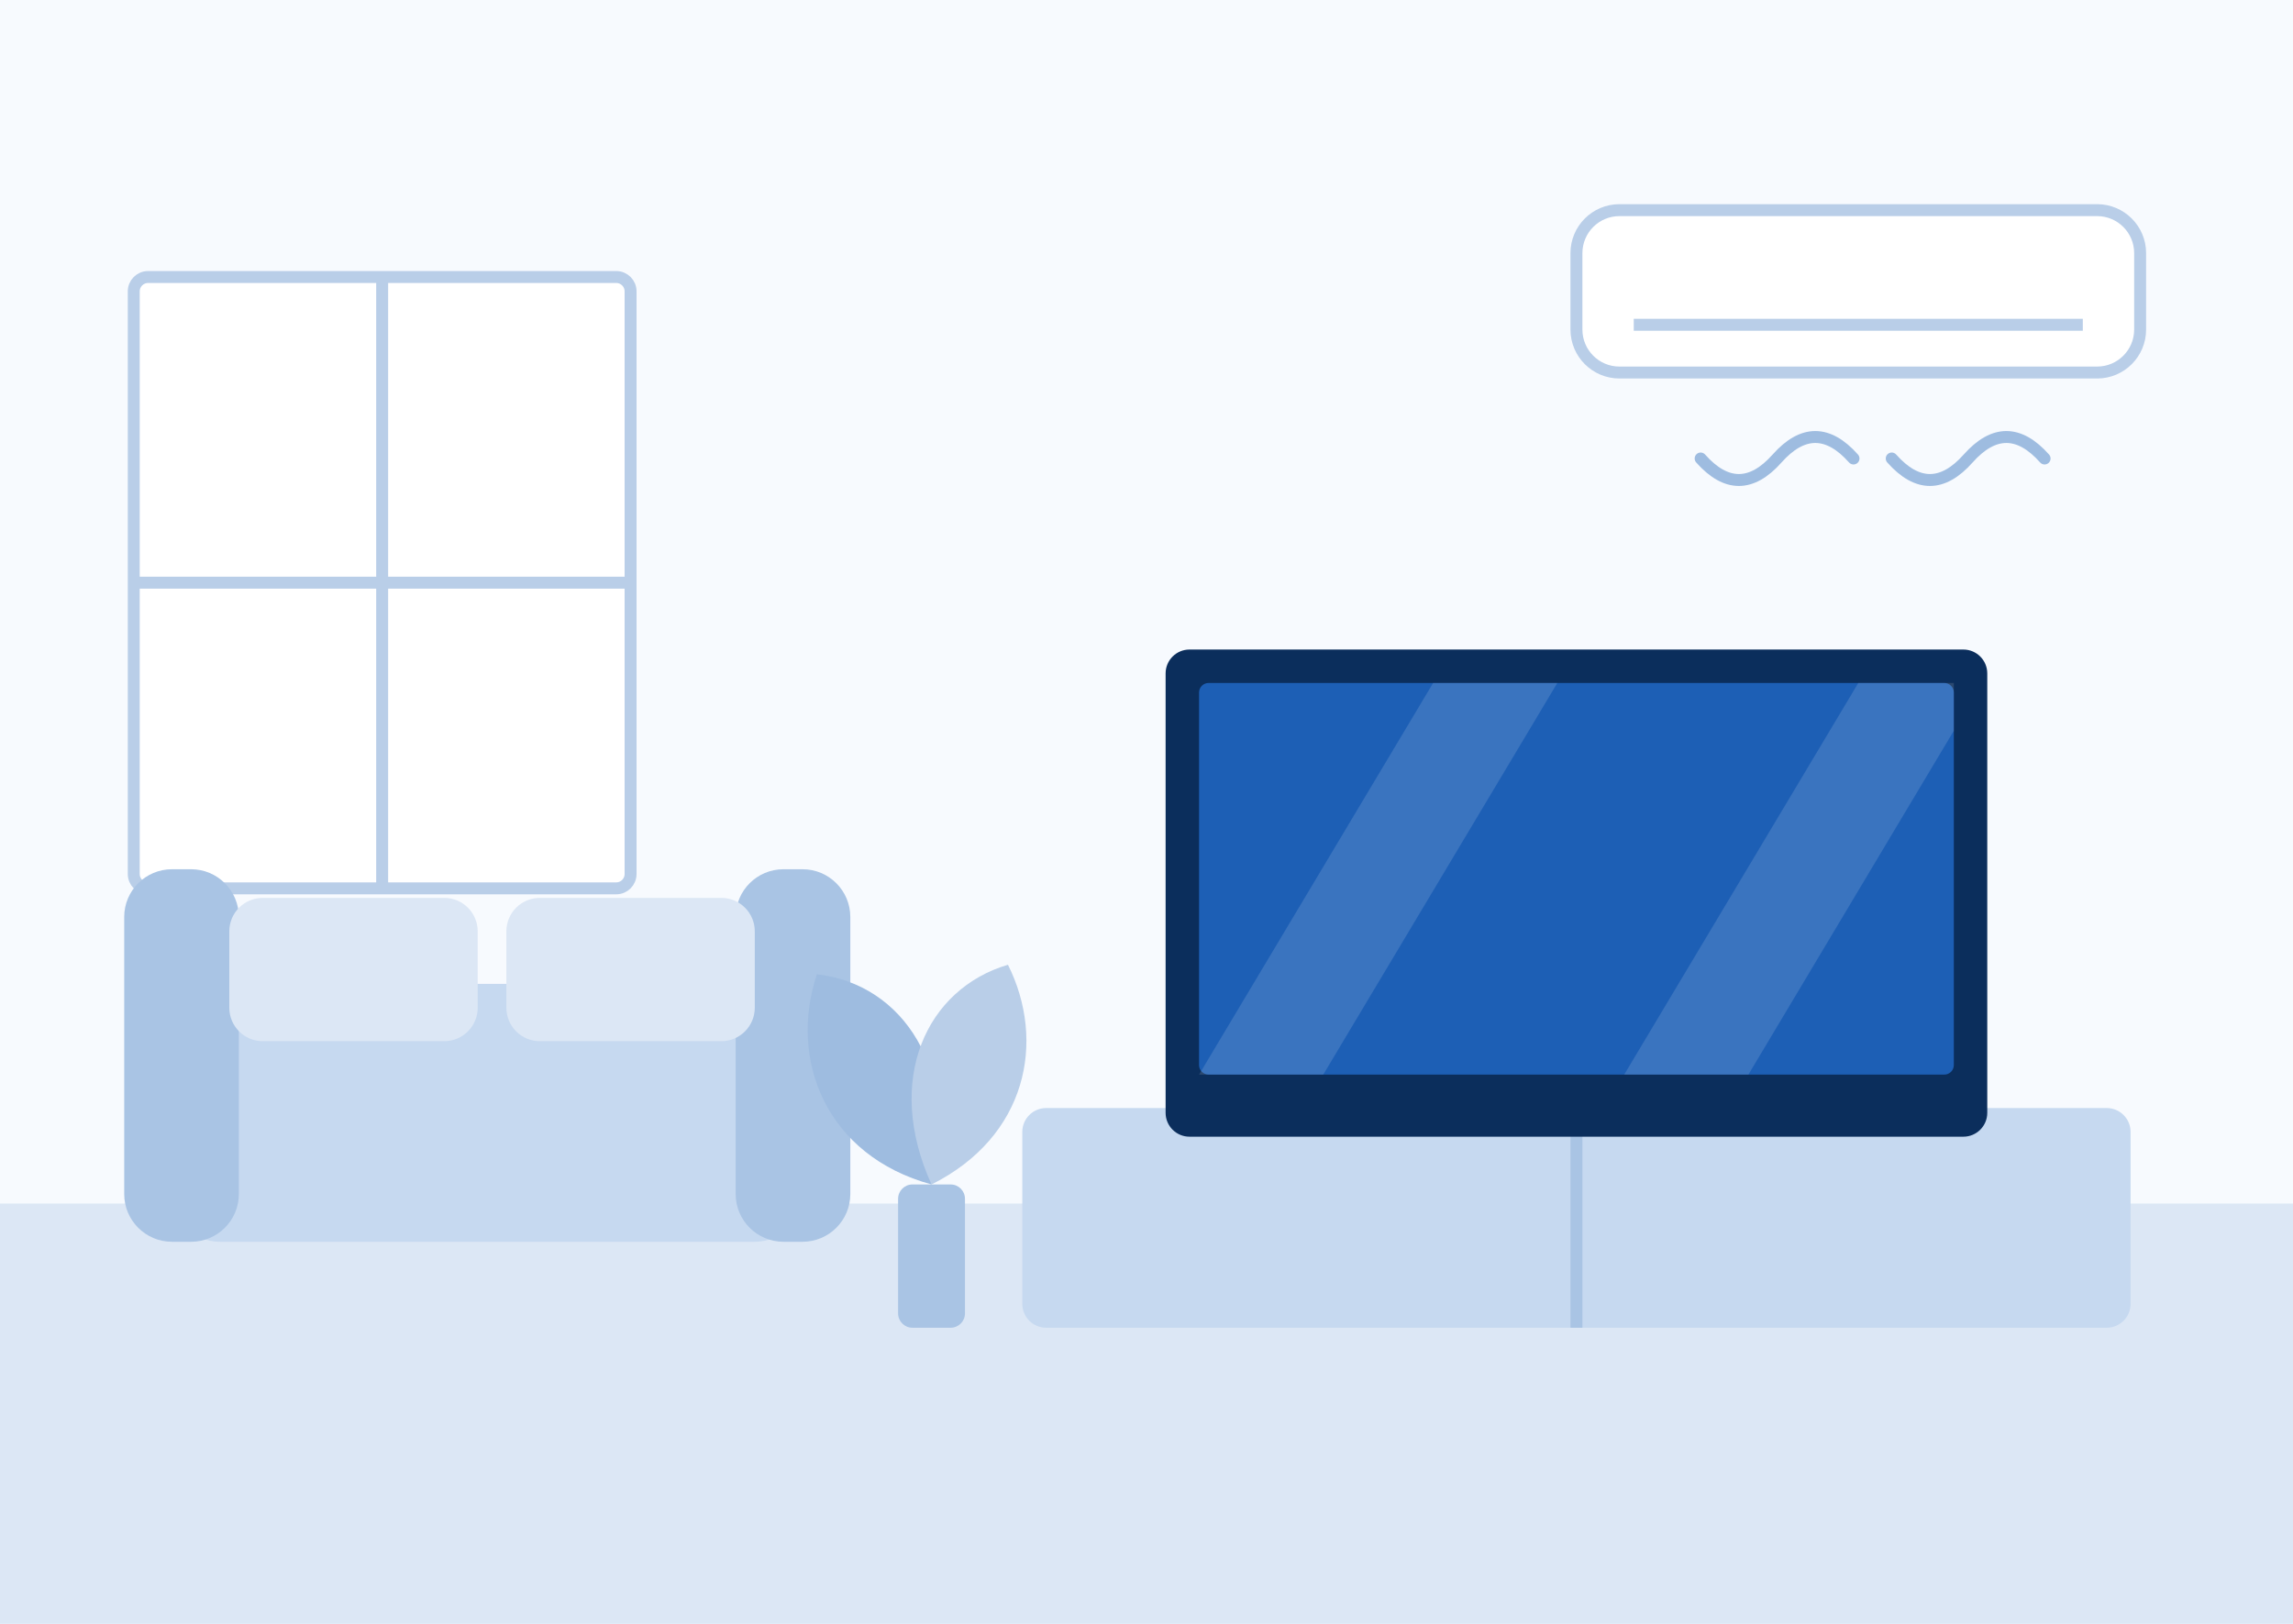
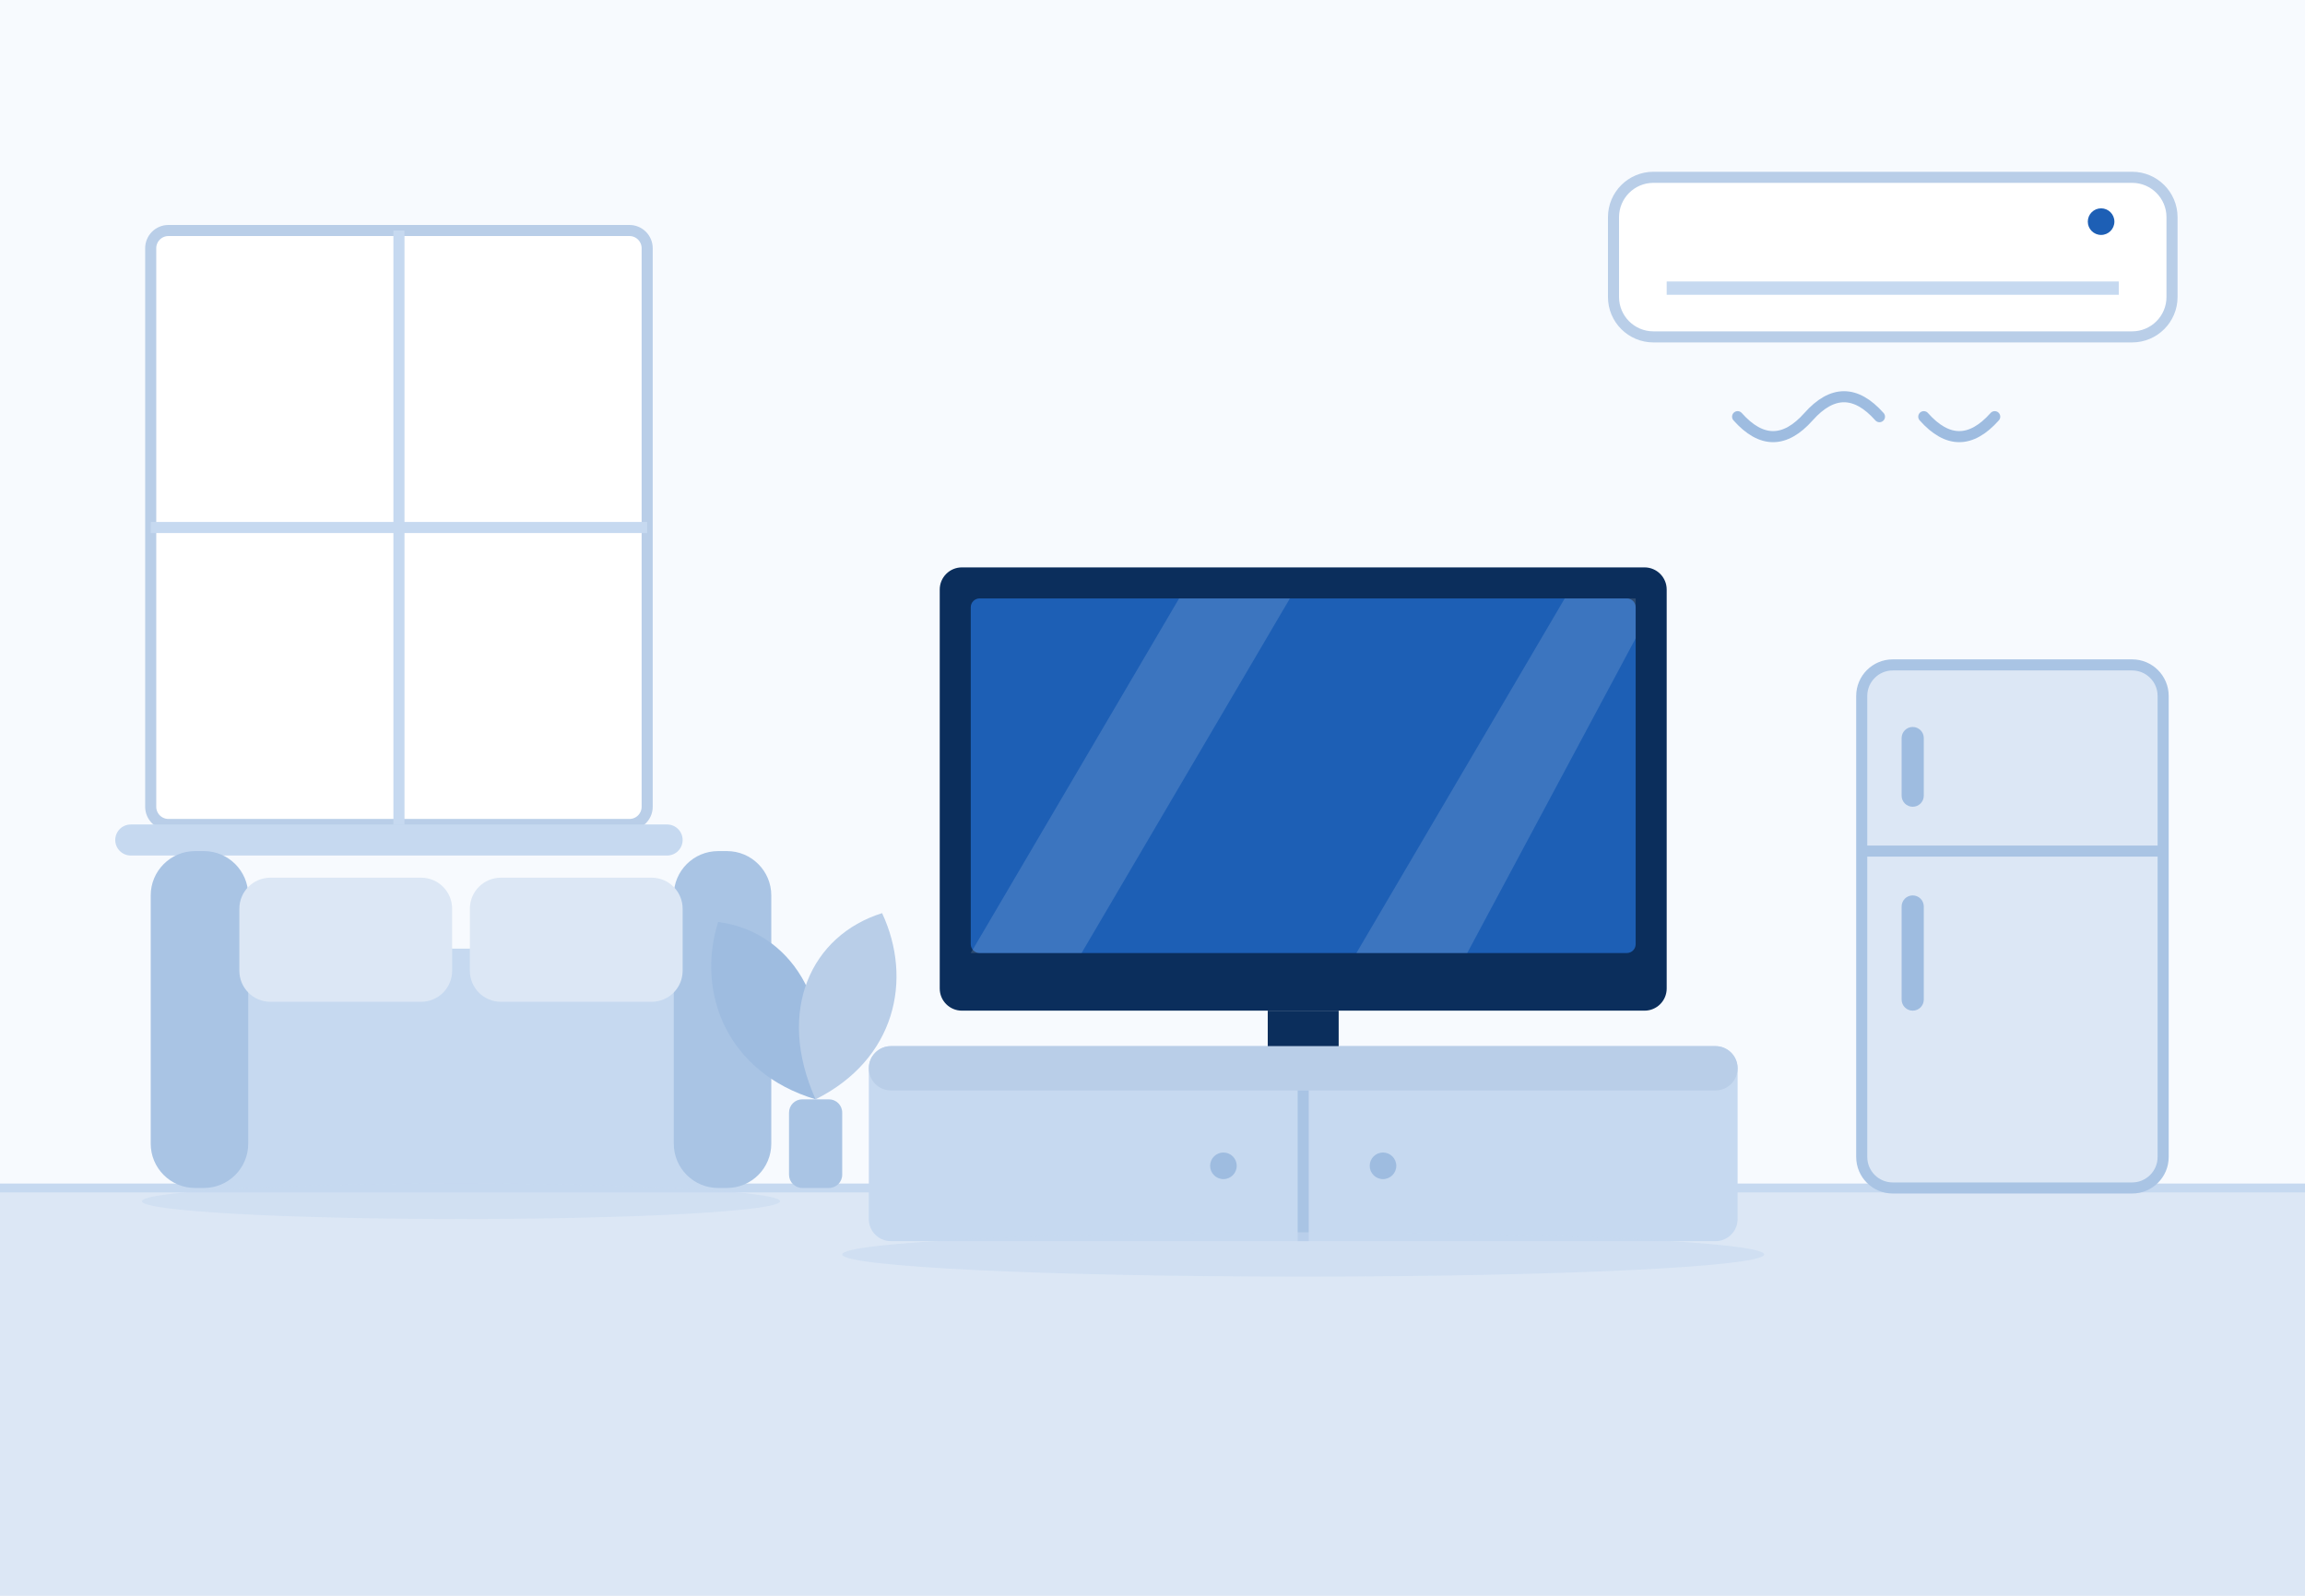
- <svg xmlns="http://www.w3.org/2000/svg" viewBox="0 0 480 340" width="480" height="340" role="img" aria-label="Living con televisor, aire acondicionado y sillón">
-   <rect width="480" height="340" fill="#F7FAFE" />
-   <rect y="252" width="480" height="88" fill="#DCE7F5" />
+ <svg xmlns="http://www.w3.org/2000/svg" viewBox="0 0 520 360" width="520" height="360" role="img" aria-label="Living equipado con televisor, aire acondicionado y heladera">
+   <rect width="520" height="360" fill="#F7FAFE" />
+   <rect y="268" width="520" height="92" fill="#DCE7F5" />
+   <line x1="0" y1="268" x2="520" y2="268" stroke="#C6D9F0" stroke-width="2" />
  <g stroke="#B9CEE8" stroke-width="2.5" fill="#FFFFFF">
-     <rect x="28" y="58" width="104" height="128" rx="3" />
+     <rect x="34" y="52" width="112" height="134" rx="4" />
  </g>
-   <g stroke="#B9CEE8" stroke-width="2.5">
-     <line x1="80" y1="58" x2="80" y2="186" />
-     <line x1="28" y1="122" x2="132" y2="122" />
+   <g stroke="#C6D9F0" stroke-width="2.5">
+     <line x1="90" y1="52" x2="90" y2="186" />
+     <line x1="34" y1="119" x2="146" y2="119" />
  </g>
+   <rect x="26" y="186" width="128" height="7" rx="3.5" fill="#C6D9F0" />
  <g stroke="#B9CEE8" stroke-width="2.5" fill="#FFFFFF">
-     <rect x="330" y="44" width="118" height="34" rx="9" />
+     <rect x="364" y="40" width="126" height="36" rx="9" />
  </g>
-   <line x1="342" y1="68" x2="436" y2="68" stroke="#B9CEE8" stroke-width="2.5" />
+   <line x1="376" y1="65" x2="478" y2="65" stroke="#C6D9F0" stroke-width="3" />
+   <circle cx="474" cy="50" r="3" fill="#1D5FB5" />
  <g stroke="#9EBCE0" stroke-width="2.5" fill="none" stroke-linecap="round">
-     <path d="M356 96 q8 9 16 0 t16 0" />
-     <path d="M396 96 q8 9 16 0 t16 0" />
+     <path d="M392 94 q8 9 16 0 t16 0" />
+     <path d="M434 94 q8 9 16 0" />
  </g>
-   <rect x="214" y="232" width="232" height="46" rx="5" fill="#C6D9F0" />
-   <line x1="330" y1="232" x2="330" y2="278" stroke="#A9C4E4" stroke-width="2.5" />
-   <rect x="244" y="136" width="172" height="102" rx="5" fill="#0B2E5C" />
-   <rect x="251" y="143" width="158" height="82" rx="2" fill="#1D5FB5" />
-   <path d="M251 225 L300 143 h26 L277 225 Z" fill="#FFFFFF" opacity="0.13" />
-   <path d="M340 225 L389 143 h20 v10 L366 225 Z" fill="#FFFFFF" opacity="0.13" />
-   <rect x="36" y="206" width="132" height="54" rx="10" fill="#C6D9F0" />
-   <rect x="26" y="182" width="24" height="78" rx="10" fill="#A9C4E4" />
-   <rect x="154" y="182" width="24" height="78" rx="10" fill="#A9C4E4" />
-   <rect x="48" y="188" width="52" height="30" rx="7" fill="#DCE7F5" />
-   <rect x="106" y="188" width="52" height="30" rx="7" fill="#DCE7F5" />
-   <rect x="188" y="248" width="14" height="30" rx="3" fill="#A9C4E4" />
-   <path d="M195 248 c-22 -6 -30 -26 -24 -44 18 2 30 20 24 44 Z" fill="#9EBCE0" />
-   <path d="M195 248 c20 -10 24 -30 16 -46 -17 5 -26 24 -16 46 Z" fill="#B9CEE8" />
+   <rect x="196" y="236" width="196" height="44" rx="5" fill="#C6D9F0" />
+   <rect x="196" y="236" width="196" height="10" rx="5" fill="#B9CEE8" />
+   <line x1="294" y1="246" x2="294" y2="280" stroke="#A9C4E4" stroke-width="2.5" />
+   <circle cx="276" cy="263" r="3" fill="#9EBCE0" />
+   <circle cx="312" cy="263" r="3" fill="#9EBCE0" />
+   <rect x="212" y="128" width="164" height="100" rx="5" fill="#0B2E5C" />
+   <rect x="219" y="135" width="150" height="80" rx="2" fill="#1D5FB5" />
+   <path d="M219 215 L266 135 h25 L244 215 Z" fill="#FFFFFF" opacity="0.14" />
+   <path d="M306 215 L353 135 h16 v9 L331 215 Z" fill="#FFFFFF" opacity="0.14" />
+   <rect x="286" y="228" width="16" height="8" fill="#0B2E5C" />
+   <g stroke="#A9C4E4" stroke-width="2.5" fill="#DCE7F5">
+     <rect x="420" y="150" width="68" height="118" rx="7" />
+   </g>
+   <line x1="420" y1="192" x2="488" y2="192" stroke="#A9C4E4" stroke-width="2.5" />
+   <rect x="429" y="164" width="5" height="18" rx="2.5" fill="#9EBCE0" />
+   <rect x="429" y="202" width="5" height="26" rx="2.5" fill="#9EBCE0" />
+   <rect x="44" y="214" width="120" height="54" rx="10" fill="#C6D9F0" />
+   <rect x="34" y="192" width="22" height="76" rx="10" fill="#A9C4E4" />
+   <rect x="152" y="192" width="22" height="76" rx="10" fill="#A9C4E4" />
+   <rect x="54" y="198" width="48" height="28" rx="7" fill="#DCE7F5" />
+   <rect x="106" y="198" width="48" height="28" rx="7" fill="#DCE7F5" />
+   <rect x="178" y="248" width="12" height="20" rx="3" fill="#A9C4E4" />
+   <path d="M184 248 c-20 -6 -27 -24 -22 -40 16 2 27 18 22 40 Z" fill="#9EBCE0" />
+   <path d="M184 248 c18 -9 22 -27 15 -42 -16 5 -24 22 -15 42 Z" fill="#B9CEE8" />
+   <ellipse cx="294" cy="283" rx="104" ry="5" fill="#C6D9F0" opacity="0.55" />
+   <ellipse cx="104" cy="271" rx="72" ry="4" fill="#C6D9F0" opacity="0.5" />
</svg>
